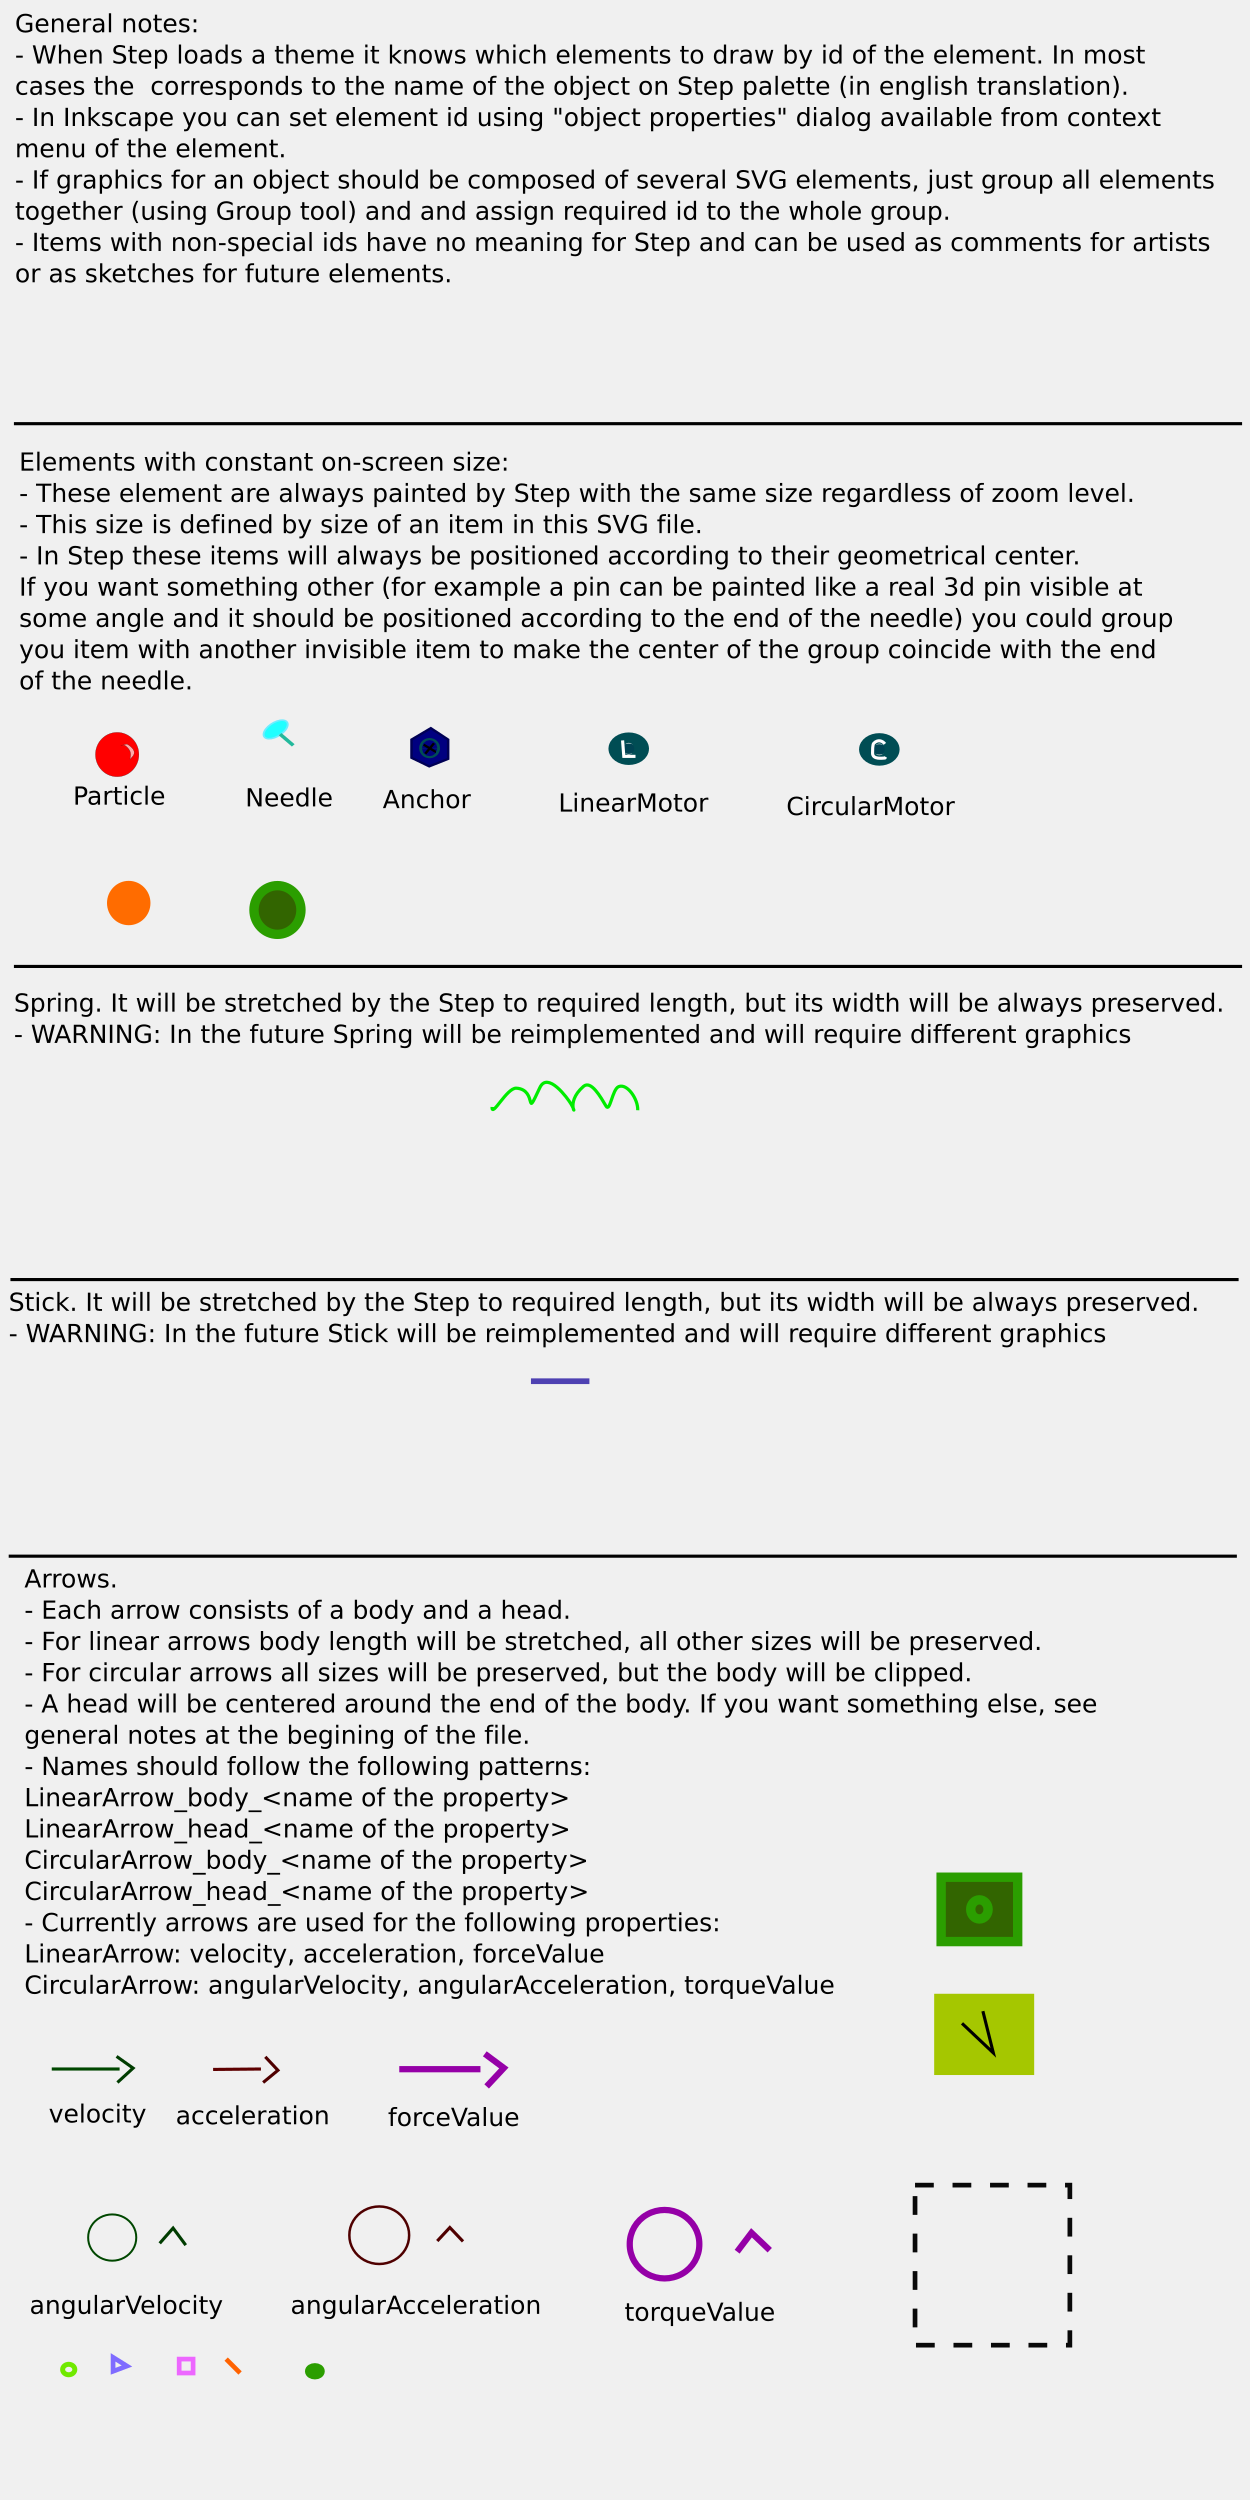
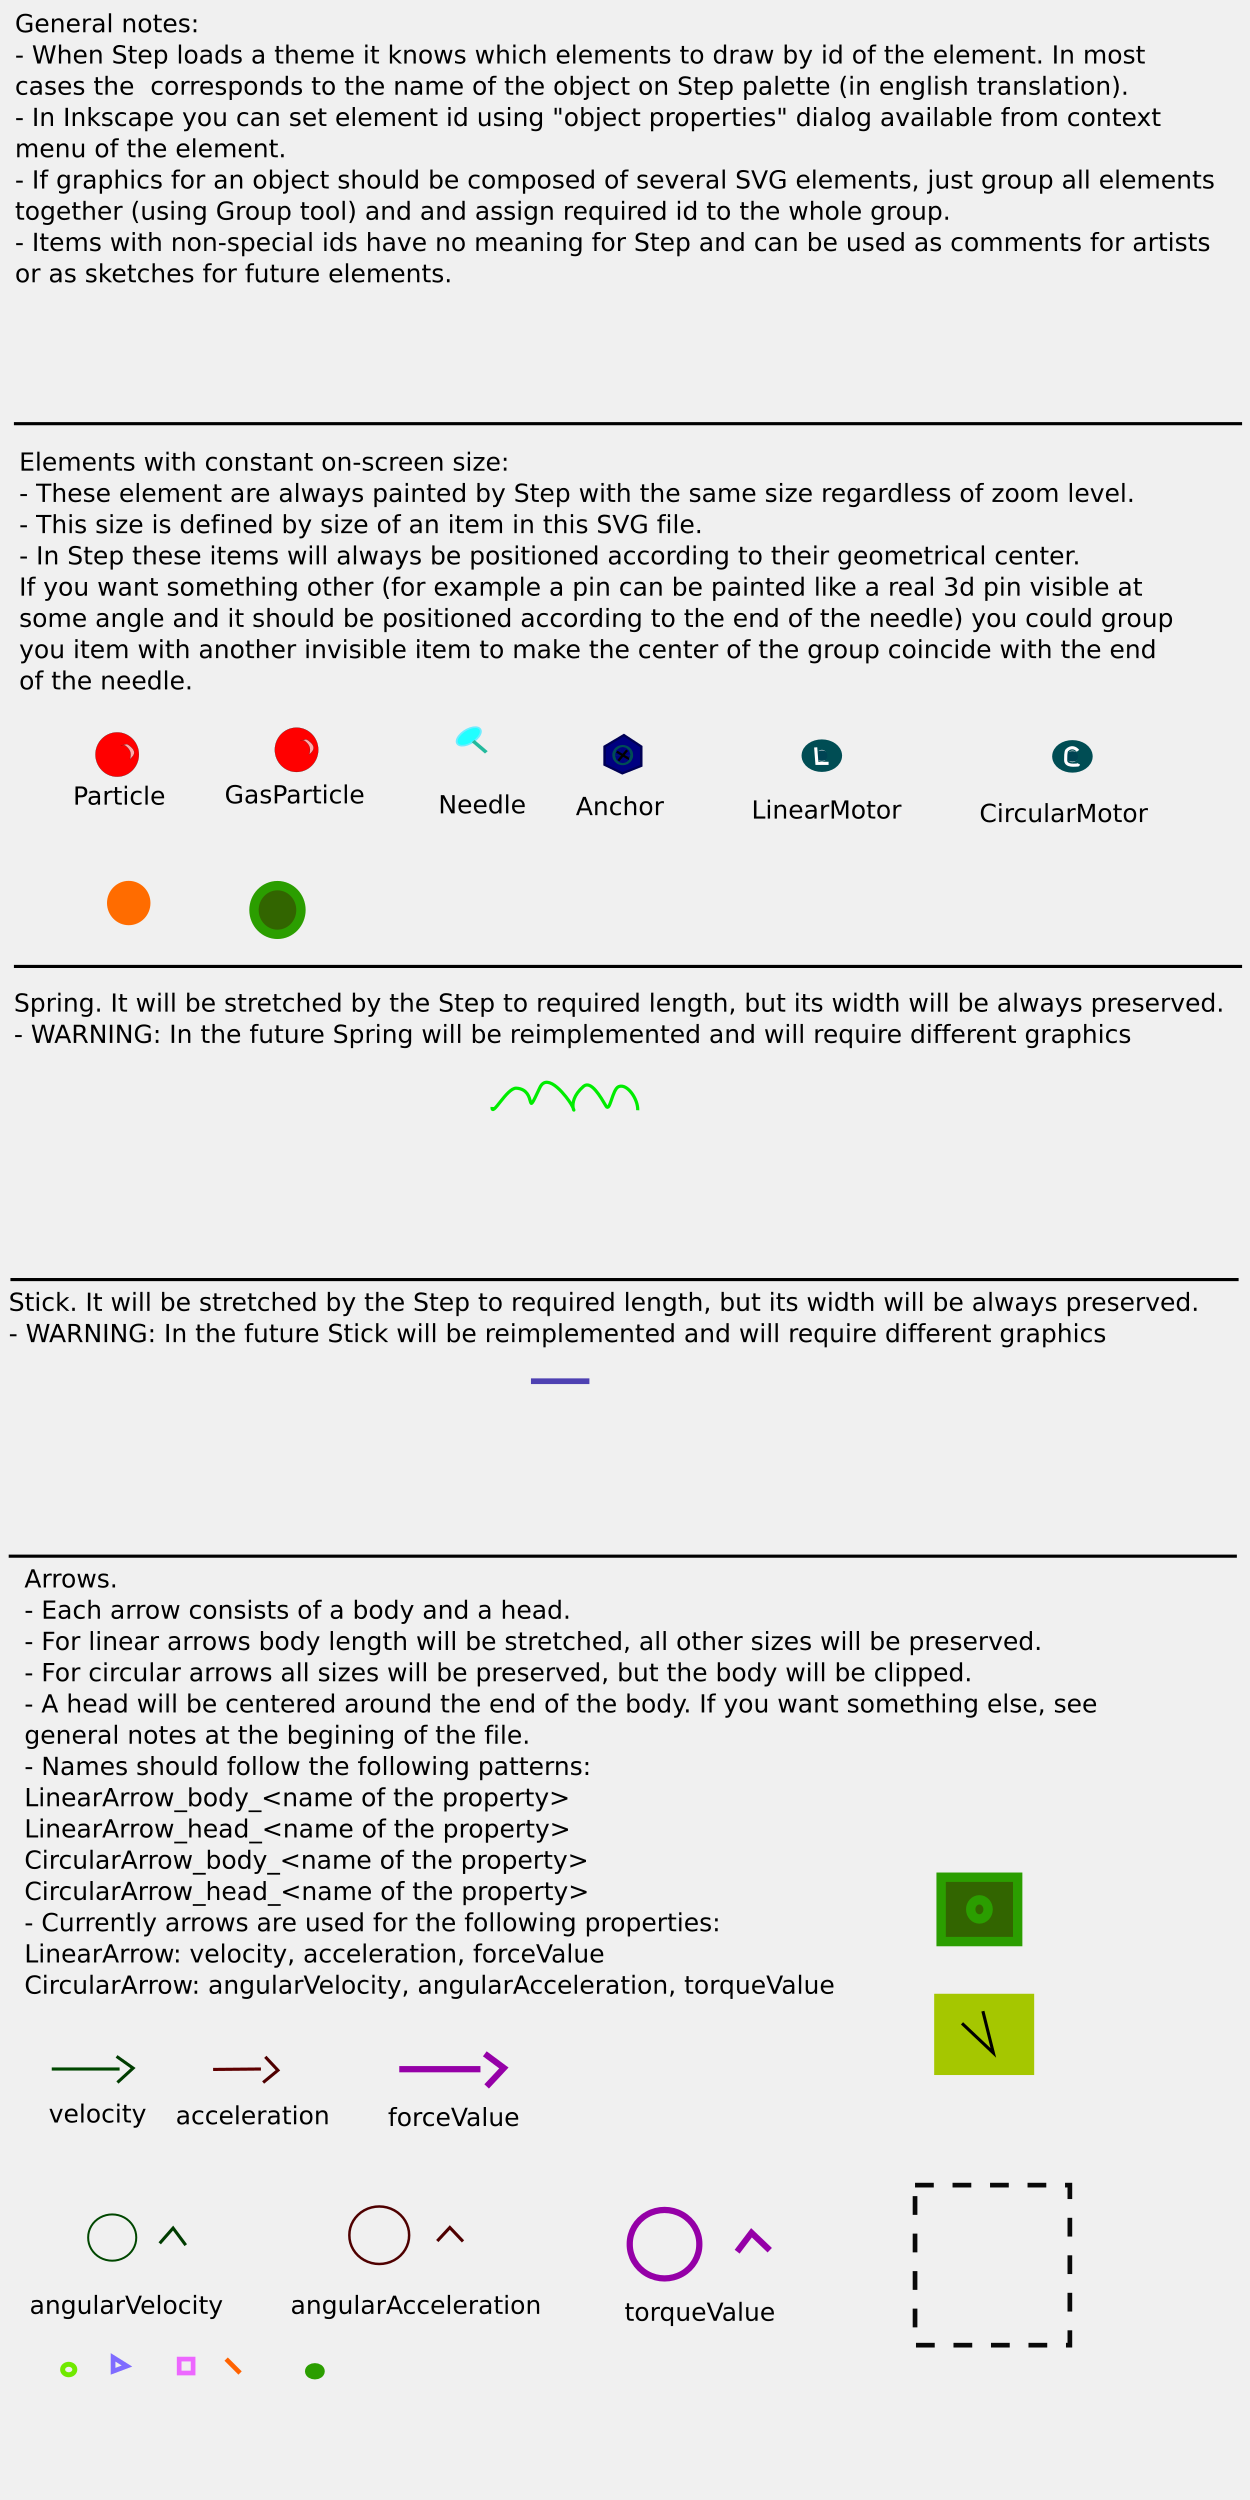
<svg xmlns="http://www.w3.org/2000/svg" width="400" height="800" id="svg2" version="1.0">
  <defs id="defs4">
    </defs>
  <g id="layer1" transform="translate(-250.9286,-426.1479)">
    <path style="fill:none;fill-opacity:1;fill-rule:evenodd;stroke:#00ec00;stroke-width:1.032;stroke-linecap:butt;stroke-linejoin:miter;stroke-miterlimit:4;stroke-dasharray:none;stroke-opacity:1" d="M 408.389,780.371 C 408.226,784.093 413.094,774.166 416.16,774.364 C 423.231,774.82 418.521,785.207 423.676,774.198 C 426.187,768.835 432.565,777.579 433.638,779.396 C 436.525,784.287 431.211,779.383 437.637,773.797 C 440.052,771.697 443.138,777.189 444.868,780.12 C 446.137,782.27 446.832,774.723 448.896,773.872 C 451.647,772.738 455.155,777.903 455,781.425" id="Spring" />
    <path style="fill:none;fill-rule:evenodd;stroke:#4e41b2;stroke-width:1.825;stroke-linecap:butt;stroke-linejoin:miter;stroke-miterlimit:4;stroke-dasharray:none;stroke-opacity:1" d="M 420.833,868.137 L 439.539,868.137" id="Stick" />
    <path style="fill:none;fill-rule:evenodd;stroke:#004700;stroke-width:1px;stroke-linecap:butt;stroke-linejoin:miter;stroke-opacity:1" d="M 267.49,1088.231 L 289.2,1088.231" id="LinearArrow_body_velocity" />
    <path style="fill:none;fill-rule:evenodd;stroke:#003c00;stroke-width:1px;stroke-linecap:butt;stroke-linejoin:miter;stroke-opacity:1" d="M 288.226,1084.195 L 293.514,1087.953 L 288.504,1092.545" id="LinearArrow_head_velocity" />
    <path style="fill:none;fill-rule:evenodd;stroke:#5e0000;stroke-width:1px;stroke-linecap:butt;stroke-linejoin:miter;stroke-opacity:1" d="M 319.122,1088.37 L 334.43,1088.231" id="LinearArrow_body_acceleration" />
    <path style="fill:none;fill-rule:evenodd;stroke:#4f0000;stroke-width:1px;stroke-linecap:butt;stroke-linejoin:miter;stroke-opacity:1" d="M 335.822,1084.334 L 339.858,1088.649 L 335.126,1092.545" id="LinearArrow_head_acceleration" />
    <path style="fill:none;fill-rule:evenodd;stroke:#9500a7;stroke-width:2;stroke-linecap:butt;stroke-linejoin:miter;stroke-miterlimit:4;stroke-dasharray:none;stroke-opacity:1" d="M 378.694,1088.29 L 404.674,1088.29" id="LinearArrow_body_forceValue" />
    <path style="fill:none;fill-rule:evenodd;stroke:#9500a7;stroke-width:2;stroke-linecap:butt;stroke-linejoin:miter;stroke-miterlimit:4;stroke-dasharray:none;stroke-opacity:1" d="M 406.063,1083.37 L 412.165,1087.897 L 406.654,1093.801" id="LinearArrow_head_forceValue" />
    <text xml:space="preserve" style="font-size:8px;font-style:normal;font-weight:normal;fill:#000000;fill-opacity:1;stroke:none;stroke-width:1px;stroke-linecap:butt;stroke-linejoin:miter;stroke-opacity:1;font-family:Bitstream Vera Sans" x="255.712" y="436.473" id="text_GeneralNotes">
      <tspan id="tspan2418" x="255.712" y="436.473">General notes:</tspan>
      <tspan x="255.712" y="446.473" id="tspan2514">- When Step loads a theme it knows which elements to draw by id of the element. In most</tspan>
      <tspan x="255.712" y="456.473" id="tspan2516">cases the  corresponds to the name of the object on Step palette (in english translation).</tspan>
      <tspan x="255.712" y="466.473" id="tspan2518">- In Inkscape you can set element id using "object properties" dialog available from context</tspan>
      <tspan x="255.712" y="476.473" id="tspan2534">menu of the element.</tspan>
      <tspan x="255.712" y="486.473" id="tspan2430">- If graphics for an object should be composed of several SVG elements, just group all elements</tspan>
      <tspan x="255.712" y="496.473" id="tspan2432">together (using Group tool) and and assign required id to the whole group.</tspan>
      <tspan x="255.712" y="506.473" id="tspan2482">- Items with non-special ids have no meaning for Step and can be used as comments for artists</tspan>
      <tspan x="255.712" y="516.473" id="tspan3524">or as sketches for future elements.</tspan>
    </text>
    <path style="fill:none;fill-rule:evenodd;stroke:#000000;stroke-width:1px;stroke-linecap:butt;stroke-linejoin:miter;stroke-opacity:1" d="M 255.382,561.726 L 648.396,561.726" id="path2484" />
    <g id="Particle" transform="matrix(5.7948835e-2,0,0,6.131656e-2,266.9,634.3463)">
      <path d="M 491.429,542.362 A 120,115.714 0 1 1 251.429,542.362 A 120,115.714 0 1 1 491.429,542.362 z" id="path2393" style="fill:#ff0000;fill-rule:evenodd;stroke:#000000;stroke-width:1px;stroke-linecap:butt;stroke-linejoin:miter;stroke-opacity:1" />
      <path id="path2395" d="M 408.571,492.362 C 412.832,492.649 445.714,512.753 445.714,540.934 C 445.714,566.945 432.131,577.374 454.286,555.219 C 475.164,534.341 464.449,515.922 445.714,500.934 C 419.297,479.8 425.119,489.604 391.429,495.219" style="fill:#ffaaaa;fill-rule:evenodd;stroke:#000000;stroke-width:1px;stroke-linecap:butt;stroke-linejoin:miter;stroke-opacity:1" />
    </g>
-     <g id="Pin" transform="matrix(1.015705,0,0,0.9453629,-224.3014,-108.3183)">
+     <g id="Pin" transform="matrix(1.015705,0,0,0.9453629,-162.5102,-106.0916)">
      <g transform="matrix(0.1212065,0,0,0.1109752,493.8406,722.1799)" id="pinpart" pinpart="">
        <path style="fill:#20ffff;fill-opacity:1;stroke:#6fecff;stroke-width:5;stroke-miterlimit:4;stroke-dasharray:none;stroke-opacity:1" id="path2394" d="M 288.571,385.714 A 37.143,20 0 1 1 214.286,385.714 A 37.143,20 0 1 1 288.571,385.714 z" transform="matrix(0.769584,-0.6385456,0.6385456,0.769584,62.56557,675.5712)" />
        <path transform="translate(250.9286,426.1479)" id="path2398" d="M 262.857,400 L 297.143,434.286" style="fill:#00ffff;fill-opacity:1;fill-rule:evenodd;stroke:#23b99c;stroke-width:10;stroke-linecap:butt;stroke-linejoin:miter;stroke-miterlimit:4;stroke-dasharray:none;stroke-opacity:1" />
      </g>
      <rect y="821.711" x="565.215" height="6.347" width="5.736" id="rect2416" style="fill:none;fill-opacity:1;stroke:none;stroke-width:8.238;stroke-miterlimit:4;stroke-dasharray:none;stroke-opacity:1" />
    </g>
-     <g id="Anchor" transform="matrix(0.7992117,0,0,0.7250234,78.9668,324.4296)">
+     <g id="Anchor" transform="matrix(0.7992117,0,0,0.7250234,140.758,326.6563)">
      <path transform="translate(250.9286,426.1479)" id="path3217" d="M 128.993,40.567 L 128.993,48.62 L 136.098,52.409 L 143.676,49.093 L 143.676,40.567 L 136.729,35.515 L 128.993,40.567 z" style="fill:#000080;fill-rule:evenodd;stroke:#000054;stroke-width:1px;stroke-linecap:butt;stroke-linejoin:miter;stroke-opacity:1" />
      <path transform="matrix(0.7350589,0,0,0.8022186,287.3188,434.6645)" d="M 136.568,44.666 A 0.715,0.556 0 1 1 135.139,44.666 A 0.715,0.556 0 1 1 136.568,44.666 z" id="path3221" style="fill:#004353;fill-opacity:1;stroke:#004d54;stroke-width:10;stroke-miterlimit:4;stroke-dasharray:none;stroke-opacity:1" />
      <path transform="translate(250.9286,426.1479)" id="path3223" d="M 133.869,42.84 C 138.633,46.016 138.791,46.016 138.791,46.016" style="fill:none;fill-rule:evenodd;stroke:#000000;stroke-width:1px;stroke-linecap:butt;stroke-linejoin:miter;stroke-opacity:1" />
      <path transform="translate(250.9286,426.1479)" id="path3225" d="M 137.997,42.205 C 134.504,46.81 134.504,46.81 134.504,46.81" style="fill:none;fill-rule:evenodd;stroke:#000000;stroke-width:1px;stroke-linecap:butt;stroke-linejoin:miter;stroke-opacity:1" />
    </g>
-     <g id="LinearMotor" transform="translate(47.87429,197.6206)">
+     <g id="LinearMotor" transform="translate(109.6655,199.8473)">
      <path transform="matrix(0.8265071,0,0,0.7070294,273.7056,439.208)" d="M 160.798,40.883 A 2.854,2.362 0 1 1 155.09,40.883 A 2.854,2.362 0 1 1 160.798,40.883 z" id="path2403" style="fill:#004353;fill-opacity:1;stroke:#004d54;stroke-width:10;stroke-miterlimit:4;stroke-dasharray:none;stroke-opacity:1" />
      <path transform="translate(250.9286,426.1479)" id="path2405" d="M 151.351,39.309 L 151.745,44.426 L 155.484,44.426" style="fill:none;fill-opacity:1;fill-rule:evenodd;stroke:#ffffff;stroke-width:1px;stroke-linecap:butt;stroke-linejoin:miter;stroke-opacity:1" />
    </g>
-     <g id="CircularMotor" transform="translate(111.3355,198.734)">
+     <g id="CircularMotor" transform="translate(173.1268,200.9607)">
      <path transform="matrix(0.8265071,0,0,0.7070294,290.4349,438.3223)" d="M 160.798,40.883 A 2.854,2.362 0 1 1 155.09,40.883 A 2.854,2.362 0 1 1 160.798,40.883 z" id="path2408" style="fill:#004353;fill-opacity:1;stroke:#004d54;stroke-width:10;stroke-miterlimit:4;stroke-dasharray:none;stroke-opacity:1" />
      <path id="path2416" d="M 422.748,465.457 C 421.959,464.444 420.536,463.93 419.206,465.26 C 418.793,465.673 418.812,467.699 418.812,468.409 C 418.812,470.585 422.071,469.983 422.748,469.983 C 422.895,469.983 422.88,469.721 422.945,469.59" style="fill:none;fill-opacity:1;fill-rule:evenodd;stroke:#fffdff;stroke-width:1px;stroke-linecap:butt;stroke-linejoin:miter;stroke-opacity:1" />
    </g>
    <text xml:space="preserve" style="font-size:8px;font-style:normal;font-weight:normal;fill:#000000;fill-opacity:1;stroke:none;stroke-width:1px;stroke-linecap:butt;stroke-linejoin:miter;stroke-opacity:1;font-family:Bitstream Vera Sans" x="257.052" y="576.756" id="text2434">
      <tspan id="tspan2436" x="257.052" y="576.756">Elements with constant on-screen size:</tspan>
      <tspan x="257.052" y="586.756" id="tspan2438">- These element are always painted by Step with the same size regardless of zoom level.</tspan>
      <tspan x="257.052" y="596.756" id="tspan2458">- This size is defined by size of an item in this SVG file.</tspan>
      <tspan x="257.052" y="606.756" id="tspan2464">- In Step these items will always be positioned according to their geometrical center.</tspan>
      <tspan x="257.052" y="616.756" id="tspan2466">If you want something other (for example a pin can be painted like a real 3d pin visible at</tspan>
      <tspan x="257.052" y="626.756" id="tspan2468">some angle and it should be positioned according to the end of the needle) you could group</tspan>
      <tspan x="257.052" y="636.756" id="tspan2478">you item with another invisible item to make the center of the group coincide with the end</tspan>
      <tspan x="257.052" y="646.756" id="tspan2480">of the needle.</tspan>
      <tspan x="257.052" y="656.756" id="tspan2460" />
      <tspan x="257.052" y="666.756" id="tspan2456" />
    </text>
    <text xml:space="preserve" style="font-size:8px;font-style:normal;font-weight:normal;fill:#000000;fill-opacity:1;stroke:none;stroke-width:1px;stroke-linecap:butt;stroke-linejoin:miter;stroke-opacity:1;font-family:Bitstream Vera Sans" x="274.309" y="683.638" id="text2486">
      <tspan id="tspan2488" x="274.309" y="683.638">Particle</tspan>
    </text>
-     <text xml:space="preserve" style="font-size:8px;font-style:normal;font-weight:normal;fill:#000000;fill-opacity:1;stroke:none;stroke-width:1px;stroke-linecap:butt;stroke-linejoin:miter;stroke-opacity:1;font-family:Bitstream Vera Sans" x="329.42" y="684.195" id="text2490">
-       <tspan id="tspan2492" x="329.42" y="684.195">Needle</tspan>
+     <text xml:space="preserve" style="font-size:8px;font-style:normal;font-weight:normal;fill:#000000;fill-opacity:1;stroke:none;stroke-width:1px;stroke-linecap:butt;stroke-linejoin:miter;stroke-opacity:1;font-family:Bitstream Vera Sans" x="391.211" y="686.422" id="text2490">
+       <tspan id="tspan2492" x="391.211" y="686.422">Needle</tspan>
    </text>
-     <text xml:space="preserve" style="font-size:8px;font-style:normal;font-weight:normal;fill:#000000;fill-opacity:1;stroke:none;stroke-width:1px;stroke-linecap:butt;stroke-linejoin:miter;stroke-opacity:1;font-family:Bitstream Vera Sans" x="373.398" y="684.752" id="text2494">
-       <tspan x="373.398" y="684.752" id="tspan2498">Anchor</tspan>
+     <text xml:space="preserve" style="font-size:8px;font-style:normal;font-weight:normal;fill:#000000;fill-opacity:1;stroke:none;stroke-width:1px;stroke-linecap:butt;stroke-linejoin:miter;stroke-opacity:1;font-family:Bitstream Vera Sans" x="435.189" y="686.979" id="text2494">
+       <tspan x="435.189" y="686.979" id="tspan2498">Anchor</tspan>
    </text>
-     <text xml:space="preserve" style="font-size:8px;font-style:normal;font-weight:normal;fill:#000000;fill-opacity:1;stroke:none;stroke-width:1px;stroke-linecap:butt;stroke-linejoin:miter;stroke-opacity:1;font-family:Bitstream Vera Sans" x="429.622" y="685.865" id="text2502">
-       <tspan id="tspan2504" x="429.622" y="685.865">LinearMotor</tspan>
+     <text xml:space="preserve" style="font-size:8px;font-style:normal;font-weight:normal;fill:#000000;fill-opacity:1;stroke:none;stroke-width:1px;stroke-linecap:butt;stroke-linejoin:miter;stroke-opacity:1;font-family:Bitstream Vera Sans" x="491.413" y="688.092" id="text2502">
+       <tspan id="tspan2504" x="491.413" y="688.092">LinearMotor</tspan>
    </text>
-     <text xml:space="preserve" style="font-size:8px;font-style:normal;font-weight:normal;fill:#000000;fill-opacity:1;stroke:none;stroke-width:1px;stroke-linecap:butt;stroke-linejoin:miter;stroke-opacity:1;font-family:Bitstream Vera Sans" x="502.547" y="686.978" id="text2506">
-       <tspan id="tspan2508" x="502.547" y="686.978">CircularMotor</tspan>
+     <text xml:space="preserve" style="font-size:8px;font-style:normal;font-weight:normal;fill:#000000;fill-opacity:1;stroke:none;stroke-width:1px;stroke-linecap:butt;stroke-linejoin:miter;stroke-opacity:1;font-family:Bitstream Vera Sans" x="564.338" y="689.205" id="text2506">
+       <tspan id="tspan2508" x="564.338" y="689.205">CircularMotor</tspan>
    </text>
    <path id="path2512" d="M 255.382,735.409 L 648.396,735.409" style="fill:none;fill-rule:evenodd;stroke:#000000;stroke-width:1px;stroke-linecap:butt;stroke-linejoin:miter;stroke-opacity:1" />
    <path style="fill:none;fill-opacity:1;stroke:#9500a7;stroke-width:2;stroke-miterlimit:4;stroke-dasharray:none;stroke-opacity:1" id="CircularArrow_body_torqueValue" d="M 216.548,348.507 A 11.134,10.855 0 1 1 194.281,348.507 A 11.134,10.855 0 1 1 216.548,348.507 z" transform="translate(258.1654,795.7819)" />
    <path id="CircularArrow_head_torqueValue" d="M 486.81,1146.69 L 491.404,1140.639 L 497.247,1146.214" style="fill:none;fill-rule:evenodd;stroke:#9500a7;stroke-width:2;stroke-linecap:butt;stroke-linejoin:miter;stroke-miterlimit:4;stroke-dasharray:none;stroke-opacity:1" />
    <text xml:space="preserve" style="font-size:8px;font-style:normal;font-weight:normal;fill:#000000;fill-opacity:1;stroke:none;stroke-width:1px;stroke-linecap:butt;stroke-linejoin:miter;stroke-opacity:1;font-family:Bitstream Vera Sans" x="12.804" y="37.603" id="text2530" transform="translate(250.9286,426.1479)">
      <tspan id="tspan2532" x="12.804" y="37.603" />
    </text>
    <text xml:space="preserve" style="font-size:8px;font-style:normal;font-weight:normal;fill:#000000;fill-opacity:1;stroke:none;stroke-width:1px;stroke-linecap:butt;stroke-linejoin:miter;stroke-opacity:1;font-family:Bitstream Vera Sans" x="255.382" y="749.883" id="text2550">
      <tspan x="255.382" y="749.883" id="tspan2558">Spring. It will be stretched by the Step to required length, but its width will be always preserved.</tspan>
      <tspan x="255.382" y="759.883" id="tspan3520">- WARNING: In the future Spring will be reimplemented and will require different graphics</tspan>
    </text>
    <text id="text2562" y="845.632" x="253.712" style="font-size:8px;font-style:normal;font-weight:normal;fill:#000000;fill-opacity:1;stroke:none;stroke-width:1px;stroke-linecap:butt;stroke-linejoin:miter;stroke-opacity:1;font-family:Bitstream Vera Sans" xml:space="preserve">
      <tspan id="tspan2564" y="845.632" x="253.712">Stick. It will be stretched by the Step to required length, but its width will be always preserved.</tspan>
      <tspan y="855.632" x="253.712" id="tspan3522">- WARNING: In the future Stick will be reimplemented and will require different graphics</tspan>
    </text>
    <path style="fill:none;fill-rule:evenodd;stroke:#000000;stroke-width:1px;stroke-linecap:butt;stroke-linejoin:miter;stroke-opacity:1" d="M 254.269,835.611 L 647.283,835.611" id="path2566" />
    <path id="path2568" d="M 253.712,924.123 L 646.726,924.123" style="fill:none;fill-rule:evenodd;stroke:#000000;stroke-width:1px;stroke-linecap:butt;stroke-linejoin:miter;stroke-opacity:1" />
    <text xml:space="preserve" style="font-size:8px;font-style:normal;font-weight:normal;fill:#000000;fill-opacity:1;stroke:none;stroke-width:1px;stroke-linecap:butt;stroke-linejoin:miter;stroke-opacity:1;font-family:Bitstream Vera Sans" x="258.722" y="934.143" id="text2570">
      <tspan id="tspan2572" x="258.722" y="934.143">Arrows.</tspan>
      <tspan x="258.722" y="944.143" id="tspan2576">- Each arrow consists of a body and a head.</tspan>
      <tspan x="258.722" y="954.143" id="tspan2574">- For linear arrows body length will be stretched, all other sizes will be preserved.</tspan>
      <tspan x="258.722" y="964.143" id="tspan2626">- For circular arrows all sizes will be preserved, but the body will be clipped.</tspan>
      <tspan x="258.722" y="974.143" id="tspan2614">- A head will be centered around the end of the body. If you want something else, see</tspan>
      <tspan x="258.722" y="984.143" id="tspan2620">general notes at the begining of the file.</tspan>
      <tspan x="258.722" y="994.143" id="tspan2578">- Names should follow the following patterns:</tspan>
      <tspan x="258.722" y="1004.143" id="tspan2580">LinearArrow_body_&lt;name of the property&gt;</tspan>
      <tspan x="258.722" y="1014.143" id="tspan2582">LinearArrow_head_&lt;name of the property&gt;</tspan>
      <tspan x="258.722" y="1024.143" id="tspan2584">CircularArrow_body_&lt;name of the property&gt;</tspan>
      <tspan x="258.722" y="1034.143" id="tspan2588">CircularArrow_head_&lt;name of the property&gt;</tspan>
      <tspan x="258.722" y="1044.143" id="tspan2618">- Currently arrows are used for the following properties:</tspan>
      <tspan x="258.722" y="1054.143" id="tspan2592">LinearArrow: velocity, acceleration, forceValue</tspan>
      <tspan x="258.722" y="1064.143" id="tspan2596">CircularArrow: angularVelocity, angularAcceleration, torqueValue</tspan>
    </text>
    <text xml:space="preserve" style="font-size:8px;font-style:normal;font-weight:normal;fill:#000000;fill-opacity:1;stroke:none;stroke-width:1px;stroke-linecap:butt;stroke-linejoin:miter;stroke-opacity:1;font-family:Bitstream Vera Sans" x="266.515" y="1105.349" id="text2598">
      <tspan id="tspan2600" x="266.515" y="1105.349">velocity</tspan>
    </text>
    <text xml:space="preserve" style="font-size:8px;font-style:normal;font-weight:normal;fill:#000000;fill-opacity:1;stroke:none;stroke-width:1px;stroke-linecap:butt;stroke-linejoin:miter;stroke-opacity:1;font-family:Bitstream Vera Sans" x="307.153" y="1105.906" id="text2602">
      <tspan id="tspan2604" x="307.153" y="1105.906">acceleration</tspan>
    </text>
    <text xml:space="preserve" style="font-size:8px;font-style:normal;font-weight:normal;fill:#000000;fill-opacity:1;stroke:none;stroke-width:1px;stroke-linecap:butt;stroke-linejoin:miter;stroke-opacity:1;font-family:Bitstream Vera Sans" x="375.068" y="1106.462" id="text2606">
      <tspan id="tspan2608" x="375.068" y="1106.462">forceValue</tspan>
    </text>
    <text xml:space="preserve" style="font-size:8px;font-style:normal;font-weight:normal;fill:#000000;fill-opacity:1;stroke:none;stroke-width:1px;stroke-linecap:butt;stroke-linejoin:miter;stroke-opacity:1;font-family:Bitstream Vera Sans" x="450.776" y="1168.81" id="text2610">
      <tspan id="tspan2612" x="450.776" y="1168.81">torqueValue</tspan>
    </text>
    <path style="fill:none;fill-opacity:1;stroke:#004700;stroke-width:1;stroke-miterlimit:4;stroke-dasharray:none;stroke-opacity:1" id="CircularArrow_body_angularVelocity" d="M 45.091,529.733 A 11.969,11.412 0 1 1 21.154,529.733 A 11.969,11.412 0 1 1 45.091,529.733 z" transform="matrix(0.6428282,0,0,0.6428282,265.5423,801.6418)" />
    <path id="CircularArrow_head_angularVelocity" d="M 302.032,1144.012 L 306.314,1139.138 L 310.367,1144.594" style="fill:none;fill-rule:evenodd;stroke:#003c00;stroke-width:1px;stroke-linecap:butt;stroke-linejoin:miter;stroke-opacity:1" />
    <path id="CircularArrow_head_angularAcceleration" d="M 390.851,1143.276 L 394.873,1138.949 L 399.09,1143.398" style="fill:none;fill-rule:evenodd;stroke:#4f0000;stroke-width:1px;stroke-linecap:butt;stroke-linejoin:miter;stroke-opacity:1" />
    <path transform="matrix(0.7990909,0,0,0.7990909,345.8166,718.1163)" d="M 45.091,529.733 A 11.969,11.412 0 1 1 21.154,529.733 A 11.969,11.412 0 1 1 45.091,529.733 z" id="CircularArrow_body_angularAcceleration" style="fill:none;fill-opacity:1;stroke:#4f0000;stroke-width:1;stroke-miterlimit:4;stroke-dasharray:none;stroke-opacity:1" />
    <text xml:space="preserve" style="font-size:8px;font-style:normal;font-weight:normal;fill:#000000;fill-opacity:1;stroke:none;stroke-width:1px;stroke-linecap:butt;stroke-linejoin:miter;stroke-opacity:1;font-family:Bitstream Vera Sans" x="260.392" y="1166.583" id="text3406">
      <tspan id="tspan3408" x="260.392" y="1166.583">angularVelocity</tspan>
    </text>
    <text xml:space="preserve" style="font-size:8px;font-style:normal;font-weight:normal;fill:#000000;fill-opacity:1;stroke:none;stroke-width:1px;stroke-linecap:butt;stroke-linejoin:miter;stroke-opacity:1;font-family:Bitstream Vera Sans" x="343.894" y="1166.583" id="text3410">
      <tspan id="tspan3412" x="343.894" y="1166.583">angularAcceleration</tspan>
    </text>
    <path style="fill:none;fill-opacity:1;stroke:#70e900;stroke-width:1.6;stroke-miterlimit:4;stroke-dasharray:none;stroke-opacity:1" id="LinearHandler" d="M 23.937,758.249 A 1.948,1.67 0 1 1 20.04,758.249 A 1.948,1.67 0 1 1 23.937,758.249 z" transform="translate(250.9286,426.1479)" />
    <path style="fill:none;fill-rule:evenodd;stroke:#7f6bff;stroke-width:1.5;stroke-linecap:butt;stroke-linejoin:miter;stroke-miterlimit:4;stroke-dasharray:none;stroke-opacity:1" d="M 36.184,754.352 L 36.184,758.806 L 40.637,757.136 L 36.184,754.352 z" id="CircularHandler" transform="translate(250.9286,426.1479)" />
    <rect style="fill:none;fill-opacity:1;stroke:#ed67ff;stroke-width:1.5;stroke-miterlimit:4;stroke-dasharray:none;stroke-opacity:1" id="SpringHandler" width="4.453" height="4.453" x="57.338" y="754.909" transform="translate(250.9286,426.1479)" />
    <path style="fill:none;fill-rule:evenodd;stroke:#ff6200;stroke-width:1.5;stroke-linecap:butt;stroke-linejoin:miter;stroke-miterlimit:4;stroke-dasharray:none;stroke-opacity:1" d="M 72.368,754.909 L 76.822,759.363" id="StickHandler" transform="translate(250.9286,426.1479)" />
    <rect style="fill:none;fill-opacity:1;stroke:#090909;stroke-width:1.5;stroke-miterlimit:4;stroke-dasharray:6,6;stroke-dashoffset:0;stroke-opacity:1" id="Selection" width="49.544" height="51.214" x="292.812" y="699.241" transform="translate(250.9286,426.1479)" />
    <g id="DiskTexture">
      <rect transform="translate(250.9286,426.1479)" y="638.007" x="298.936" height="26" width="32" id="rect2498" style="fill:#a5c700;fill-opacity:1;stroke:none;stroke-width:1.5;stroke-miterlimit:4;stroke-dasharray:none;stroke-dashoffset:0;stroke-opacity:1" />
      <path transform="translate(250.9286,426.1479)" id="path2500" d="M 307.843,647.47 L 317.863,656.934 L 314.523,643.574" style="fill:none;fill-rule:evenodd;stroke:#000000;stroke-width:1px;stroke-linecap:butt;stroke-linejoin:miter;stroke-opacity:1" />
    </g>
    <g id="ChargedParticle" transform="matrix(5.7948835e-2,0,0,6.131656e-2,270.5989,681.8619)" style="fill:#ff6c00;fill-opacity:1;stroke:none;stroke-opacity:1">
      <path d="M 491.429,542.362 A 120,115.714 0 1 1 251.429,542.362 A 120,115.714 0 1 1 491.429,542.362 z" id="path2522" style="fill:#ff6c00;fill-opacity:1;fill-rule:evenodd;stroke:none;stroke-width:1px;stroke-linecap:butt;stroke-linejoin:miter;stroke-opacity:1" />
      <path id="path2524" d="M 408.571,492.362 C 412.832,492.649 445.714,512.753 445.714,540.934 C 445.714,566.945 432.131,577.374 454.286,555.219 C 475.164,534.341 464.449,515.922 445.714,500.934 C 419.297,479.8 425.119,489.604 391.429,495.219" style="fill:#ff6c00;fill-opacity:1;fill-rule:evenodd;stroke:none;stroke-width:1px;stroke-linecap:butt;stroke-linejoin:miter;stroke-opacity:1" />
    </g>
    <path style="fill:#326500;fill-opacity:1;stroke:#2b9e00;stroke-width:3;stroke-miterlimit:4;stroke-dasharray:none;stroke-dashoffset:0;stroke-opacity:1" id="Tracer" d="M 96.305,291.197 A 7.515,7.793 0 1 1 81.275,291.197 A 7.515,7.793 0 1 1 96.305,291.197 z" transform="translate(250.9286,426.1479)" />
    <g id="PoligonTexture">
      <rect transform="translate(250.9286,426.1479)" y="600.709" x="301.163" height="20.597" width="24.494" id="rect3316" style="fill:#326500;fill-opacity:1;stroke:#2b9e00;stroke-width:3;stroke-miterlimit:4;stroke-dasharray:none;stroke-dashoffset:0;stroke-opacity:1" />
      <path transform="translate(250.9286,426.1479)" d="M 316.193,611.008 A 2.783,3.062 0 1 1 310.626,611.008 A 2.783,3.062 0 1 1 316.193,611.008 z" id="path3318" style="fill:#326500;fill-opacity:1;stroke:#2b9e00;stroke-width:3;stroke-miterlimit:4;stroke-dasharray:none;stroke-dashoffset:0;stroke-opacity:1" />
    </g>
    <path style="fill:#326500;fill-opacity:1;stroke:#2b9e00;stroke-width:3;stroke-miterlimit:4;stroke-dasharray:none;stroke-dashoffset:0;stroke-opacity:1" id="OnHoverHandler" d="M 102.429,758.806 A 1.67,1.113 0 1 1 99.089,758.806 A 1.67,1.113 0 1 1 102.429,758.806 z" transform="translate(250.9286,426.1479)" />
+     <g id="GasParticle" transform="matrix(5.7948835e-2,0,0,6.131656e-2,324.2993,632.8318)">
+       <path d="M 491.429,542.362 A 120,115.714 0 1 1 251.429,542.362 A 120,115.714 0 1 1 491.429,542.362 z" id="path2517" style="fill:#ff0000;fill-rule:evenodd;stroke:#000000;stroke-width:1px;stroke-linecap:butt;stroke-linejoin:miter;stroke-opacity:1" />
+       <path id="path2519" d="M 408.571,492.362 C 412.832,492.649 445.714,512.753 445.714,540.934 C 445.714,566.945 432.131,577.374 454.286,555.219 C 475.164,534.341 464.449,515.922 445.714,500.934 C 419.297,479.8 425.119,489.604 391.429,495.219" style="fill:#ffaaaa;fill-rule:evenodd;stroke:#000000;stroke-width:1px;stroke-linecap:butt;stroke-linejoin:miter;stroke-opacity:1" />
+     </g>
+     <text xml:space="preserve" style="font-size:8px;font-style:normal;font-weight:normal;fill:#000000;fill-opacity:1;stroke:none;stroke-width:1px;stroke-linecap:butt;stroke-linejoin:miter;stroke-opacity:1;font-family:Bitstream Vera Sans" x="322.802" y="683.237" id="text2521">
+       <tspan x="322.802" y="683.237" id="tspan2525">GasParticle</tspan>
+     </text>
  </g>
</svg>
